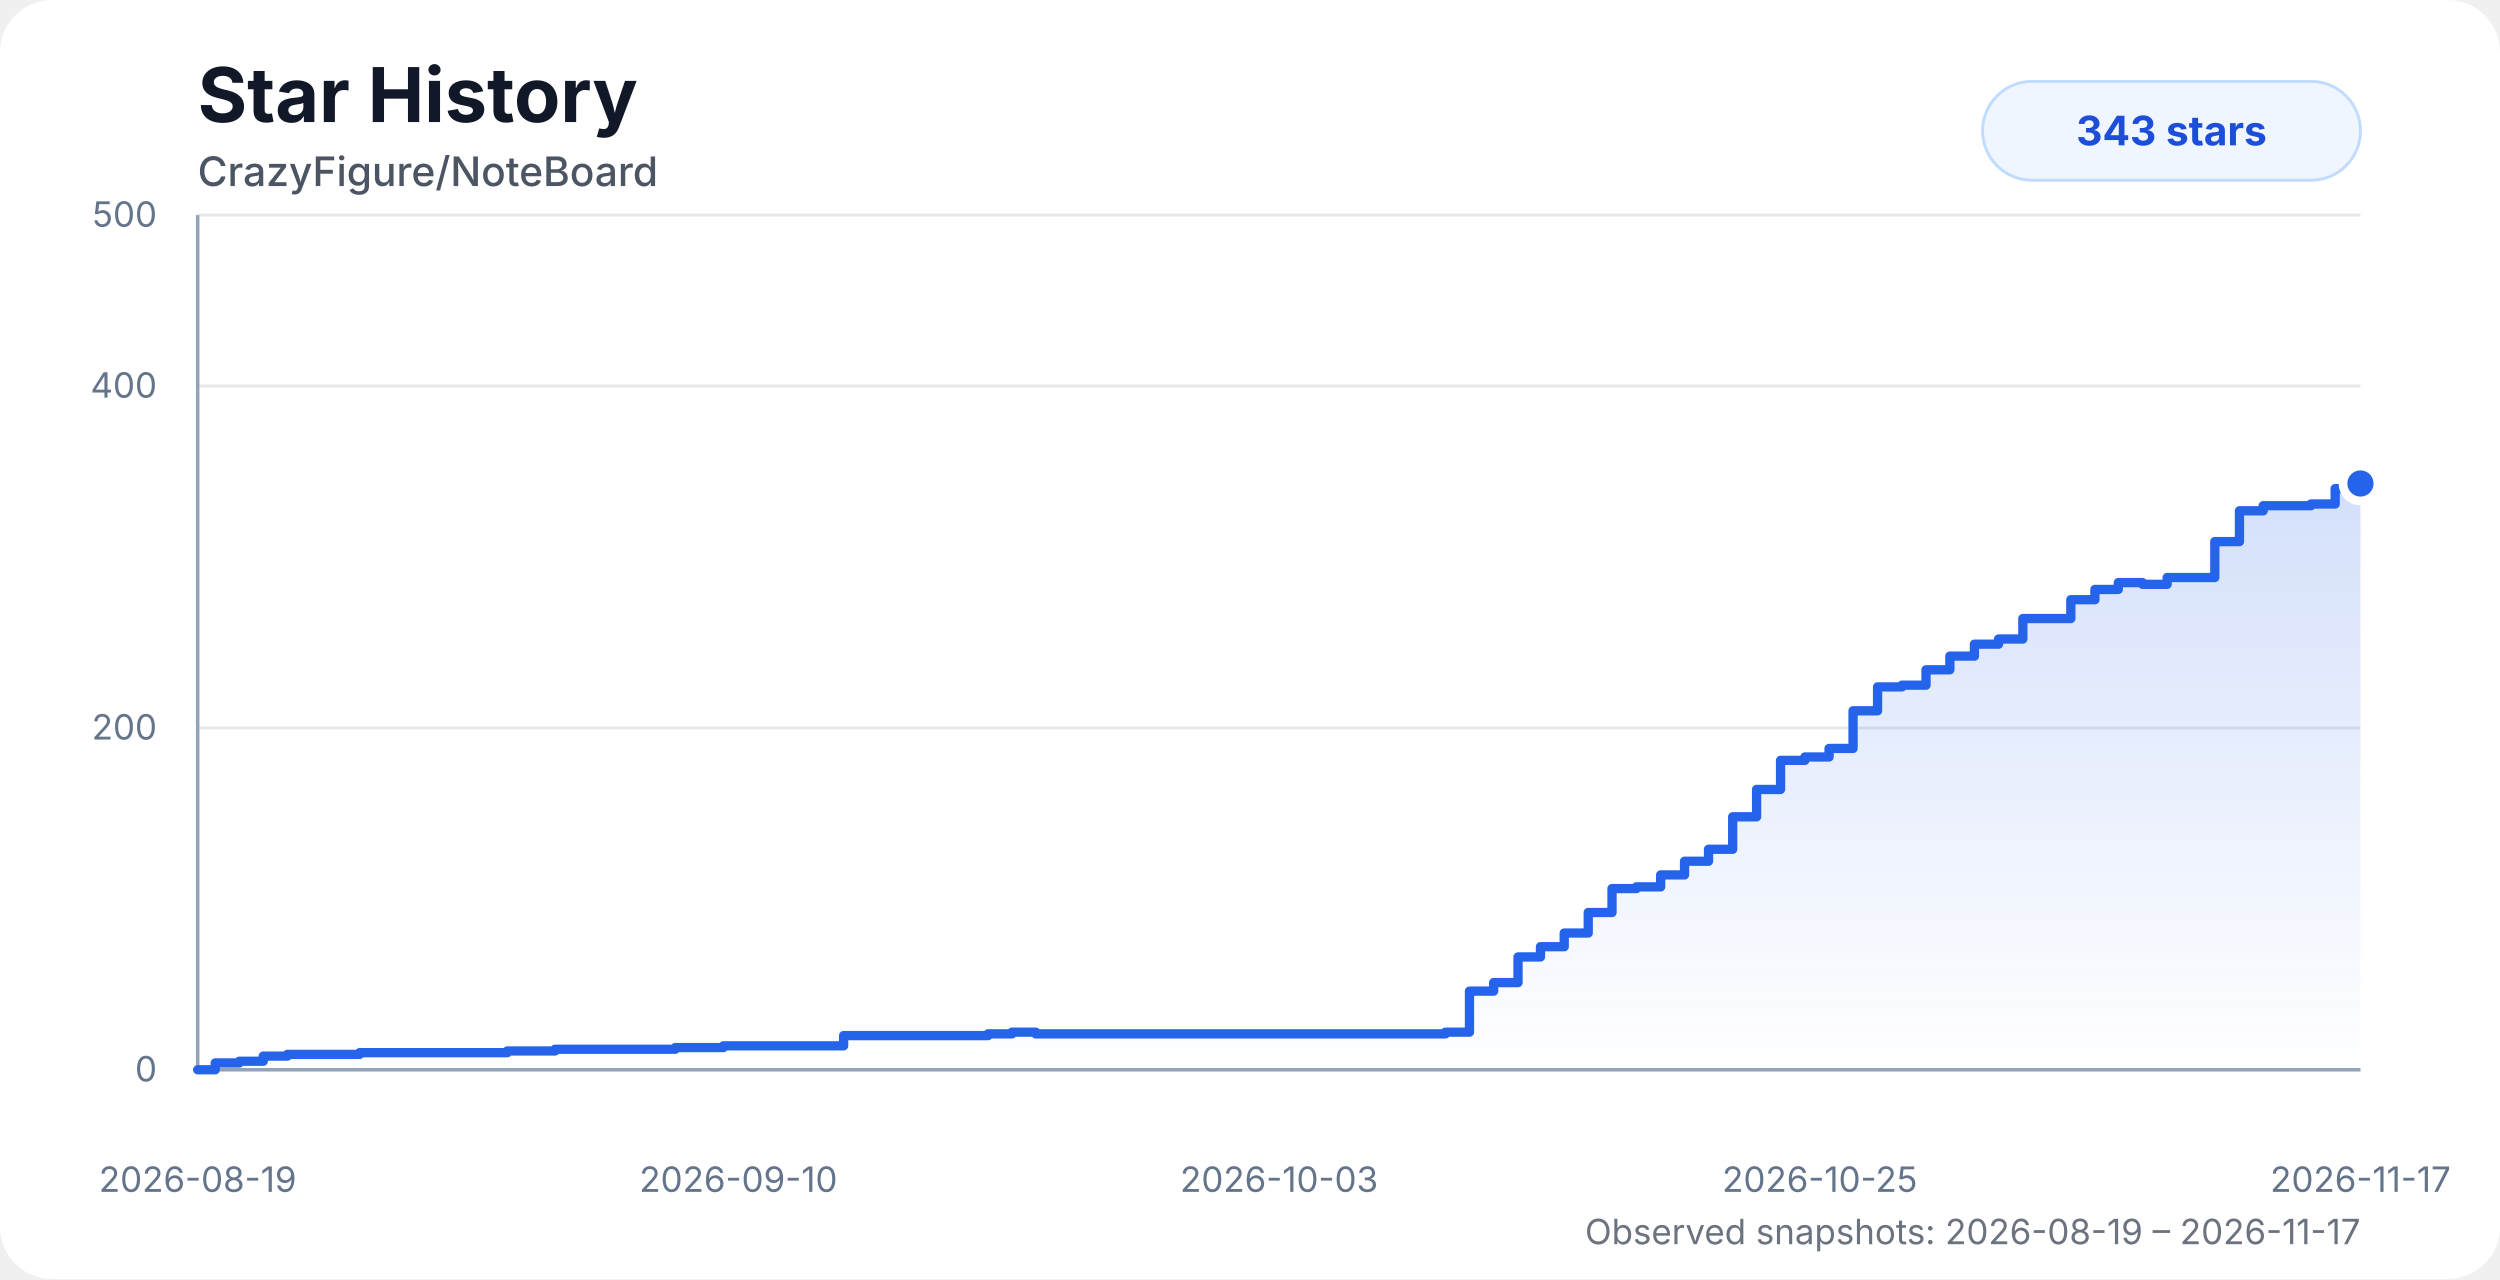
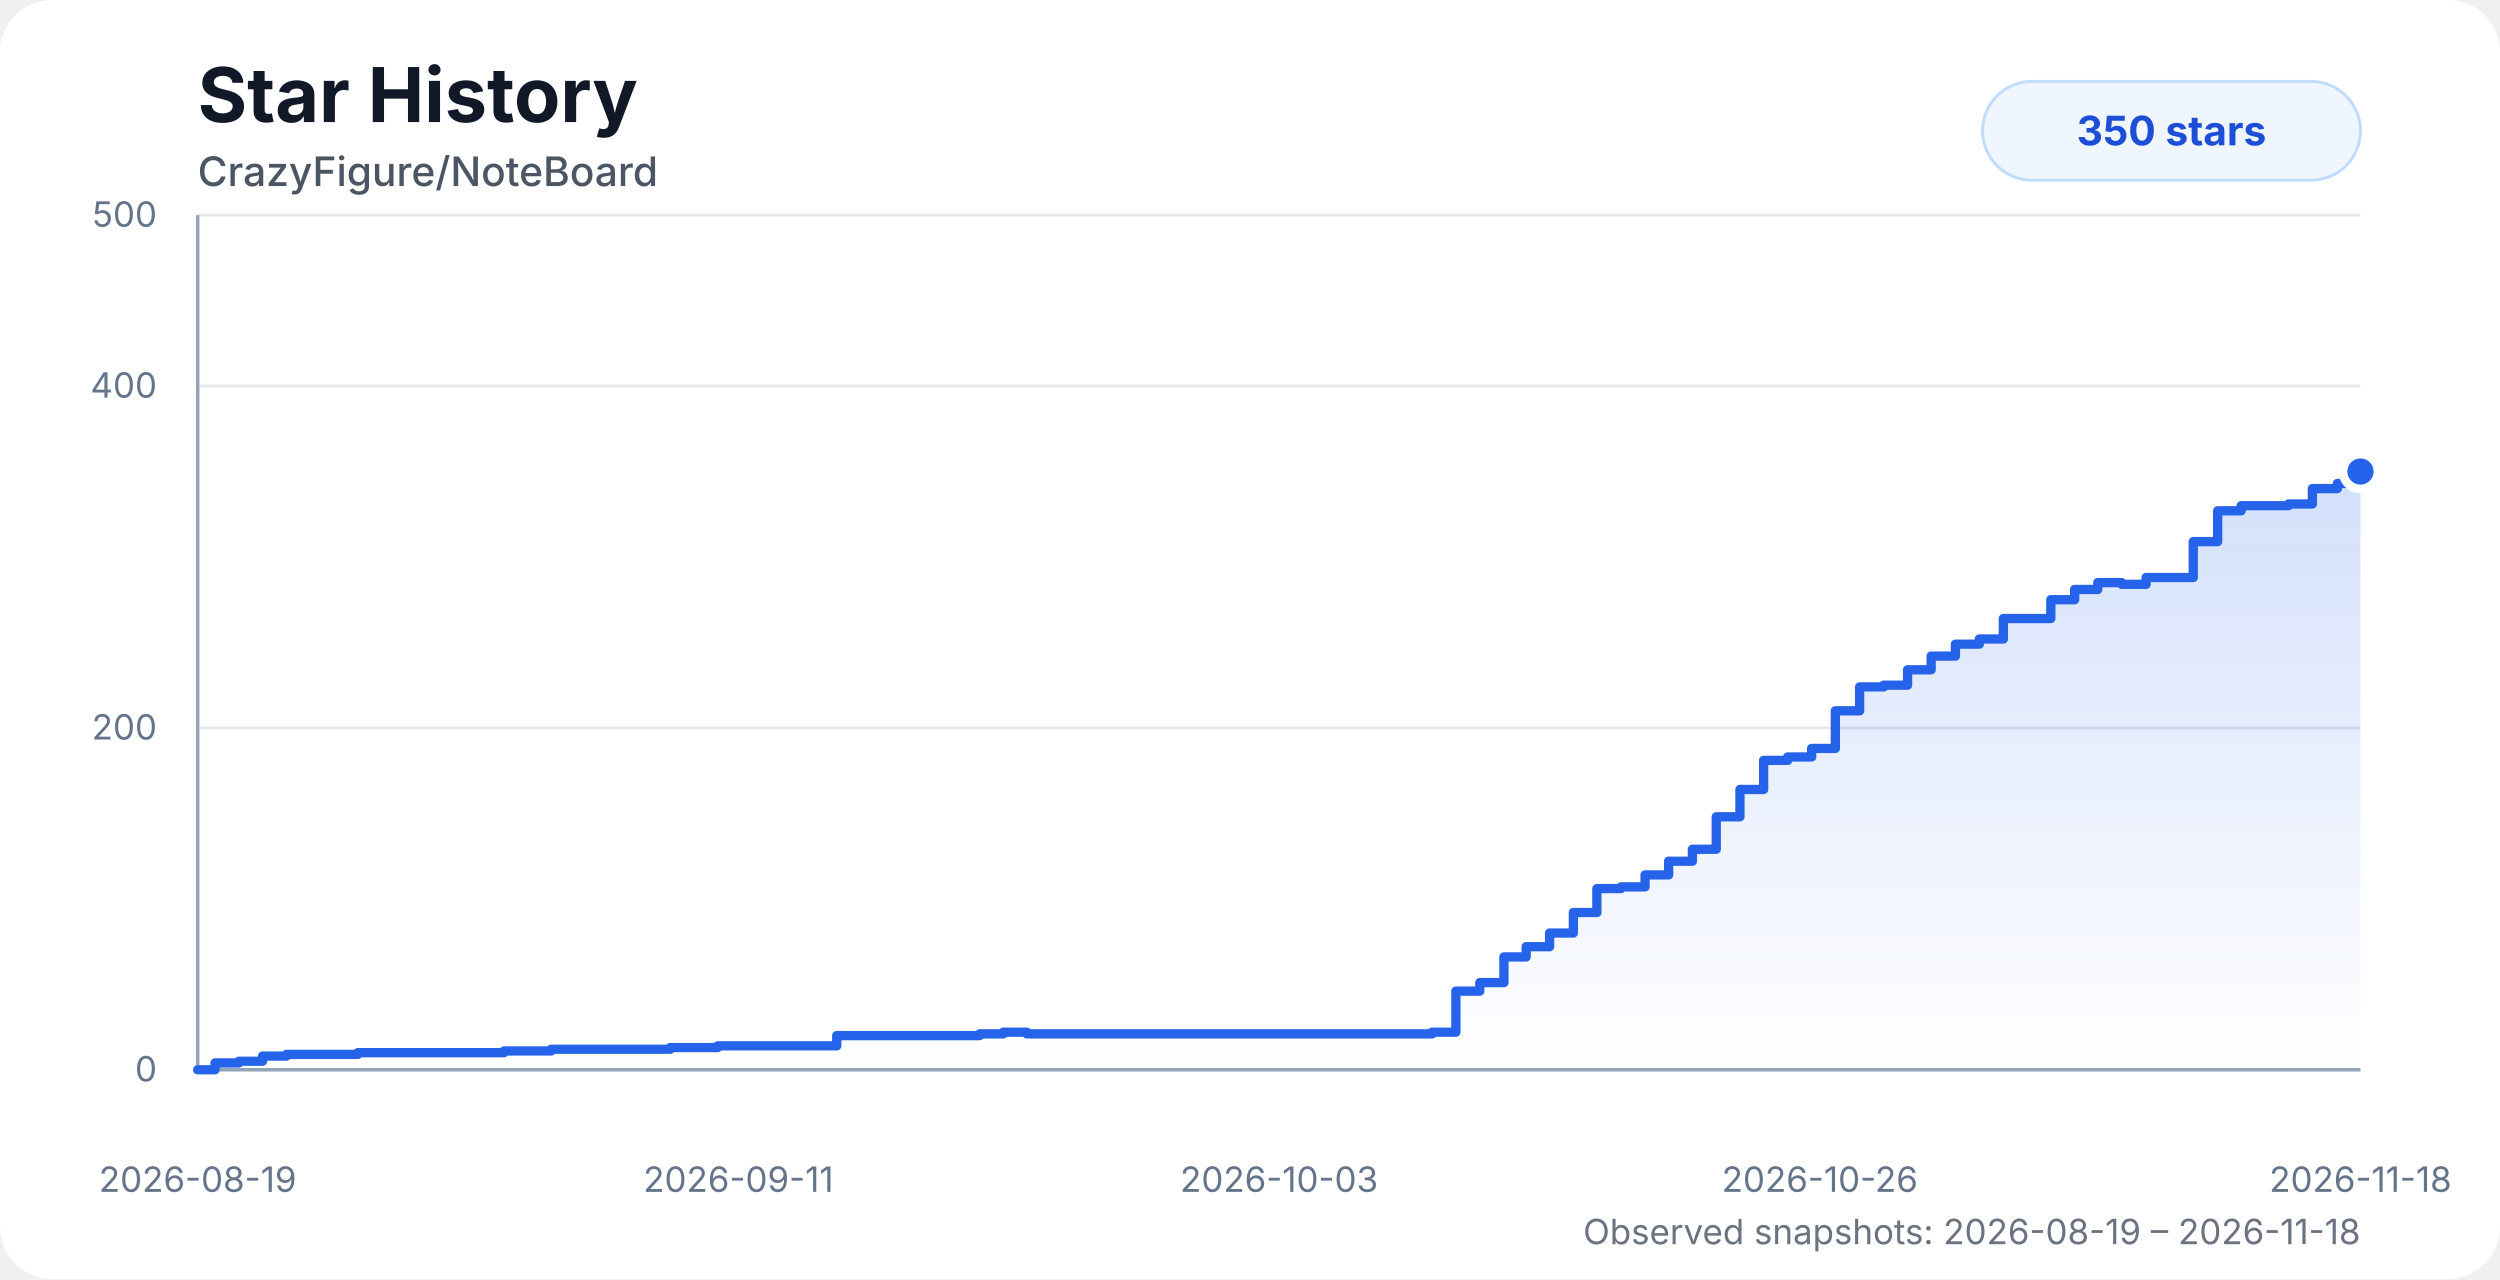
<svg xmlns="http://www.w3.org/2000/svg" width="860" height="440" viewBox="0 0 860 440" role="img" aria-labelledby="title desc">
  <style>
    .chart-bg { fill: #ffffff; }
    .title { fill: #111827; font: 700 26px system-ui, -apple-system, BlinkMacSystemFont, "Segoe UI", sans-serif; }
    .subtitle { fill: #4b5563; font: 500 14px system-ui, -apple-system, BlinkMacSystemFont, "Segoe UI", sans-serif; }
    .axis-label { fill: #64748b; font: 12px system-ui, -apple-system, BlinkMacSystemFont, "Segoe UI", sans-serif; }
    .grid { stroke: #e5e7eb; stroke-width: 1; }
    .axis { stroke: #94a3b8; stroke-width: 1.2; }
    .area { fill: url(#starGradient); opacity: 0.28; }
    .line { fill: none; stroke: #2563eb; stroke-width: 3.2; stroke-linecap: round; stroke-linejoin: round; }
    .dot { fill: #2563eb; stroke: #ffffff; stroke-width: 3; }
    .badge { fill: #eff6ff; stroke: #bfdbfe; }
    .badge-text { fill: #1d4ed8; font: 700 14px system-ui, -apple-system, BlinkMacSystemFont, "Segoe UI", sans-serif; }
    .status { fill: #6b7280; font: 12px system-ui, -apple-system, BlinkMacSystemFont, "Segoe UI", sans-serif; }
    @media (prefers-color-scheme: dark) {
      .chart-bg { fill: #0d1117; }
      .title { fill: #f8fafc; }
      .subtitle { fill: #cbd5e1; }
      .axis-label { fill: #94a3b8; }
      .grid { stroke: #1f2937; }
      .axis { stroke: #475569; }
      .dot { stroke: #0d1117; }
      .badge { fill: #172554; stroke: #1d4ed8; }
      .badge-text { fill: #bfdbfe; }
      .status { fill: #94a3b8; }
    }
  </style>
  <defs>
    <linearGradient id="starGradient" x1="0" x2="0" y1="0" y2="1">
      <stop offset="0%" stop-color="#2563eb" stop-opacity="0.72" />
      <stop offset="100%" stop-color="#2563eb" stop-opacity="0" />
    </linearGradient>
  </defs>
  <rect class="chart-bg" width="860" height="440" rx="18" />
  <text class="title" x="68" y="42">Star History</text>
  <text class="subtitle" x="68" y="64">CrazyFigure/NoteBoard</text>
  <g>
    <line class="grid" x1="68" y1="368" x2="812" y2="368" />
    <line class="grid" x1="68" y1="250.4" x2="812" y2="250.4" />
    <line class="grid" x1="68" y1="132.8" x2="812" y2="132.8" />
    <line class="grid" x1="68" y1="74" x2="812" y2="74" />
    <line class="axis" x1="68" y1="74" x2="68" y2="368" />
    <line class="axis" x1="68" y1="368" x2="812" y2="368" />
    <text class="axis-label" x="54" y="372" text-anchor="end">0</text>
    <text class="axis-label" x="54" y="254.4" text-anchor="end">200</text>
    <text class="axis-label" x="54" y="136.8" text-anchor="end">400</text>
    <text class="axis-label" x="54" y="78" text-anchor="end">500</text>
    <text class="axis-label" x="68" y="410" text-anchor="middle">2026-08-19</text>
-     <text class="axis-label" x="254" y="410" text-anchor="middle">2026-09-10</text>
+     <text class="axis-label" x="254" y="410" text-anchor="middle">2026-09-11</text>
    <text class="axis-label" x="440" y="410" text-anchor="middle">2026-10-03</text>
-     <text class="axis-label" x="626" y="410" text-anchor="middle">2026-10-25</text>
-     <text class="axis-label" x="812" y="410" text-anchor="middle">2026-11-17</text>
+     <text class="axis-label" x="626" y="410" text-anchor="middle">2026-10-26</text>
+     <text class="axis-label" x="812" y="410" text-anchor="middle">2026-11-18</text>
  </g>
-   <path class="area" d="M 68 368 H 68 V 368 H 74.04 V 365.65 H 82.34 V 365.06 H 90.56 V 363.3 H 98.87 V 362.71 H 107.14 V 362.71 H 115.37 V 362.71 H 123.68 V 362.12 H 134.89 V 362.12 H 143.76 V 362.12 H 150.28 V 362.12 H 158.17 V 362.12 H 166.53 V 362.12 H 174.52 V 361.53 H 182.67 V 361.53 H 190.92 V 360.94 H 199.23 V 360.94 H 207.44 V 360.94 H 215.77 V 360.94 H 224.08 V 360.94 H 232.29 V 360.36 H 240.58 V 360.36 H 248.84 V 359.77 H 257.12 V 359.77 H 265.32 V 359.77 H 273.72 V 359.77 H 282.03 V 359.77 H 290.21 V 356.24 H 298.46 V 356.24 H 306.74 V 356.24 H 314.95 V 356.24 H 323.21 V 356.24 H 331.62 V 356.24 H 339.92 V 355.65 H 348.12 V 355.06 H 356.3 V 355.65 H 364.61 V 355.65 H 372.86 V 355.65 H 381.12 V 355.65 H 389.55 V 355.65 H 397.95 V 355.65 H 406.21 V 355.65 H 414.41 V 355.65 H 422.82 V 355.65 H 431.02 V 355.65 H 439.13 V 355.65 H 447.53 V 355.65 H 455.86 V 355.65 H 464.28 V 355.65 H 472.43 V 355.65 H 480.78 V 355.65 H 489.02 V 355.65 H 497.22 V 355.06 H 505.5 V 340.95 H 513.81 V 338.01 H 522.2 V 329.19 H 529.92 V 325.66 H 538.09 V 320.96 H 546.35 V 313.9 H 554.53 V 305.67 H 562.92 V 305.08 H 571.27 V 300.97 H 579.48 V 296.26 H 587.73 V 292.15 H 596.04 V 280.98 H 604.27 V 271.57 H 612.51 V 261.57 H 620.88 V 260.4 H 629.2 V 257.46 H 637.45 V 244.52 H 645.88 V 236.29 H 654.27 V 235.7 H 662.55 V 230.41 H 670.75 V 225.7 H 679.2 V 221.59 H 687.51 V 219.82 H 695.86 V 212.77 H 703.97 V 212.77 H 712.36 V 206.3 H 720.65 V 202.77 H 728.69 V 200.42 H 737.02 V 201.01 H 745.5 V 198.66 H 761.89 V 186.31 H 770.37 V 175.72 H 778.54 V 173.96 H 786.63 V 173.96 H 794.99 V 173.37 H 803.3 V 168.08 H 812 V 166.32 L 812 368 L 68 368 Z" />
-   <path class="line" d="M 68 368 H 68 V 368 H 74.04 V 365.65 H 82.34 V 365.06 H 90.56 V 363.3 H 98.87 V 362.71 H 107.14 V 362.71 H 115.37 V 362.71 H 123.68 V 362.12 H 134.89 V 362.12 H 143.76 V 362.12 H 150.28 V 362.12 H 158.17 V 362.12 H 166.53 V 362.12 H 174.52 V 361.53 H 182.67 V 361.53 H 190.92 V 360.94 H 199.23 V 360.94 H 207.44 V 360.94 H 215.77 V 360.94 H 224.08 V 360.94 H 232.29 V 360.36 H 240.58 V 360.36 H 248.84 V 359.77 H 257.12 V 359.77 H 265.32 V 359.77 H 273.72 V 359.77 H 282.03 V 359.77 H 290.21 V 356.24 H 298.46 V 356.24 H 306.74 V 356.24 H 314.95 V 356.24 H 323.21 V 356.24 H 331.62 V 356.24 H 339.92 V 355.65 H 348.12 V 355.06 H 356.3 V 355.65 H 364.61 V 355.65 H 372.86 V 355.65 H 381.12 V 355.65 H 389.55 V 355.65 H 397.95 V 355.65 H 406.21 V 355.65 H 414.41 V 355.65 H 422.82 V 355.65 H 431.02 V 355.65 H 439.13 V 355.65 H 447.53 V 355.65 H 455.86 V 355.65 H 464.28 V 355.65 H 472.43 V 355.65 H 480.78 V 355.65 H 489.02 V 355.65 H 497.22 V 355.06 H 505.5 V 340.95 H 513.81 V 338.01 H 522.2 V 329.19 H 529.92 V 325.66 H 538.09 V 320.96 H 546.35 V 313.9 H 554.53 V 305.67 H 562.92 V 305.08 H 571.27 V 300.97 H 579.48 V 296.26 H 587.73 V 292.15 H 596.04 V 280.98 H 604.27 V 271.57 H 612.51 V 261.57 H 620.88 V 260.4 H 629.2 V 257.46 H 637.45 V 244.52 H 645.88 V 236.29 H 654.27 V 235.7 H 662.55 V 230.41 H 670.75 V 225.7 H 679.2 V 221.59 H 687.51 V 219.82 H 695.86 V 212.77 H 703.97 V 212.77 H 712.36 V 206.3 H 720.65 V 202.77 H 728.69 V 200.42 H 737.02 V 201.01 H 745.5 V 198.66 H 761.89 V 186.31 H 770.37 V 175.72 H 778.54 V 173.96 H 786.63 V 173.96 H 794.99 V 173.37 H 803.3 V 168.08 H 812 V 166.32" />
-   <circle class="dot" cx="812" cy="166.32" r="6" />
+   <path class="area" d="M 68 368 H 68 V 368 H 73.97 V 365.65 H 82.19 V 365.06 H 90.32 V 363.3 H 98.54 V 362.71 H 106.73 V 362.71 H 114.87 V 362.71 H 123.09 V 362.12 H 134.18 V 362.12 H 142.95 V 362.12 H 149.4 V 362.12 H 157.21 V 362.12 H 165.48 V 362.12 H 173.38 V 361.53 H 181.44 V 361.53 H 189.61 V 360.94 H 197.83 V 360.94 H 205.95 V 360.94 H 214.19 V 360.94 H 222.41 V 360.94 H 230.53 V 360.36 H 238.73 V 360.36 H 246.91 V 359.77 H 255.1 V 359.77 H 263.21 V 359.77 H 271.52 V 359.77 H 279.75 V 359.77 H 287.84 V 356.24 H 296 V 356.24 H 304.19 V 356.24 H 312.31 V 356.24 H 320.48 V 356.24 H 328.8 V 356.24 H 337.01 V 355.65 H 345.13 V 355.06 H 353.22 V 355.65 H 361.45 V 355.65 H 369.6 V 355.65 H 377.78 V 355.65 H 386.11 V 355.65 H 394.43 V 355.65 H 402.59 V 355.65 H 410.71 V 355.65 H 419.03 V 355.65 H 427.14 V 355.65 H 435.17 V 355.65 H 443.48 V 355.65 H 451.72 V 355.65 H 460.05 V 355.65 H 468.11 V 355.65 H 476.37 V 355.65 H 484.53 V 355.65 H 492.63 V 355.06 H 500.82 V 340.95 H 509.05 V 338.01 H 517.35 V 329.19 H 524.99 V 325.66 H 533.06 V 320.96 H 541.24 V 313.9 H 549.33 V 305.67 H 557.64 V 305.08 H 565.9 V 300.97 H 574.01 V 296.26 H 582.18 V 292.15 H 590.39 V 280.98 H 598.54 V 271.57 H 606.69 V 261.57 H 614.97 V 260.4 H 623.2 V 257.46 H 631.36 V 244.52 H 639.71 V 236.29 H 648.01 V 235.7 H 656.2 V 230.41 H 664.31 V 225.7 H 672.67 V 221.59 H 680.89 V 219.82 H 689.15 V 212.77 H 697.18 V 212.77 H 705.48 V 206.3 H 713.68 V 202.77 H 721.63 V 200.42 H 729.87 V 201.01 H 738.26 V 198.66 H 754.48 V 186.31 H 762.87 V 175.72 H 770.95 V 173.96 H 778.96 V 173.96 H 787.23 V 173.37 H 795.45 V 168.08 H 804.05 V 166.32 H 812 V 162.2 L 812 368 L 68 368 Z" />
+   <path class="line" d="M 68 368 H 68 V 368 H 73.97 V 365.65 H 82.19 V 365.06 H 90.32 V 363.3 H 98.54 V 362.71 H 106.73 V 362.71 H 114.87 V 362.71 H 123.09 V 362.12 H 134.18 V 362.12 H 142.95 V 362.12 H 149.4 V 362.12 H 157.21 V 362.12 H 165.48 V 362.12 H 173.38 V 361.53 H 181.44 V 361.53 H 189.61 V 360.94 H 197.83 V 360.94 H 205.95 V 360.94 H 214.19 V 360.94 H 222.41 V 360.94 H 230.53 V 360.36 H 238.73 V 360.36 H 246.91 V 359.77 H 255.1 V 359.77 H 263.21 V 359.77 H 271.52 V 359.77 H 279.75 V 359.77 H 287.84 V 356.24 H 296 V 356.24 H 304.19 V 356.24 H 312.31 V 356.24 H 320.48 V 356.24 H 328.8 V 356.24 H 337.01 V 355.65 H 345.13 V 355.06 H 353.22 V 355.65 H 361.45 V 355.65 H 369.6 V 355.65 H 377.78 V 355.65 H 386.11 V 355.65 H 394.43 V 355.65 H 402.59 V 355.65 H 410.71 V 355.65 H 419.03 V 355.65 H 427.14 V 355.65 H 435.17 V 355.65 H 443.48 V 355.65 H 451.72 V 355.65 H 460.05 V 355.65 H 468.11 V 355.65 H 476.37 V 355.65 H 484.53 V 355.65 H 492.63 V 355.06 H 500.82 V 340.95 H 509.05 V 338.01 H 517.35 V 329.19 H 524.99 V 325.66 H 533.06 V 320.96 H 541.24 V 313.9 H 549.33 V 305.67 H 557.64 V 305.08 H 565.9 V 300.97 H 574.01 V 296.26 H 582.18 V 292.15 H 590.39 V 280.98 H 598.54 V 271.57 H 606.69 V 261.57 H 614.97 V 260.4 H 623.2 V 257.46 H 631.36 V 244.52 H 639.71 V 236.29 H 648.01 V 235.7 H 656.2 V 230.41 H 664.31 V 225.7 H 672.67 V 221.59 H 680.89 V 219.82 H 689.15 V 212.77 H 697.18 V 212.77 H 705.48 V 206.3 H 713.68 V 202.77 H 721.63 V 200.42 H 729.87 V 201.01 H 738.26 V 198.66 H 754.48 V 186.31 H 762.87 V 175.72 H 770.95 V 173.96 H 778.96 V 173.96 H 787.23 V 173.37 H 795.45 V 168.08 H 804.05 V 166.32 H 812 V 162.2" />
+   <circle class="dot" cx="812" cy="162.2" r="6" />
  <rect class="badge" x="682" y="28" width="130" height="34" rx="17" />
-   <text class="badge-text" x="747" y="50" text-anchor="middle">343 stars</text>
-   <text class="status" x="812" y="428" text-anchor="end">Observed snapshots: 2026-08-19 – 2026-11-17</text>
+   <text class="badge-text" x="747" y="50" text-anchor="middle">350 stars</text>
+   <text class="status" x="812" y="428" text-anchor="end">Observed snapshots: 2026-08-19 – 2026-11-18</text>
</svg>
